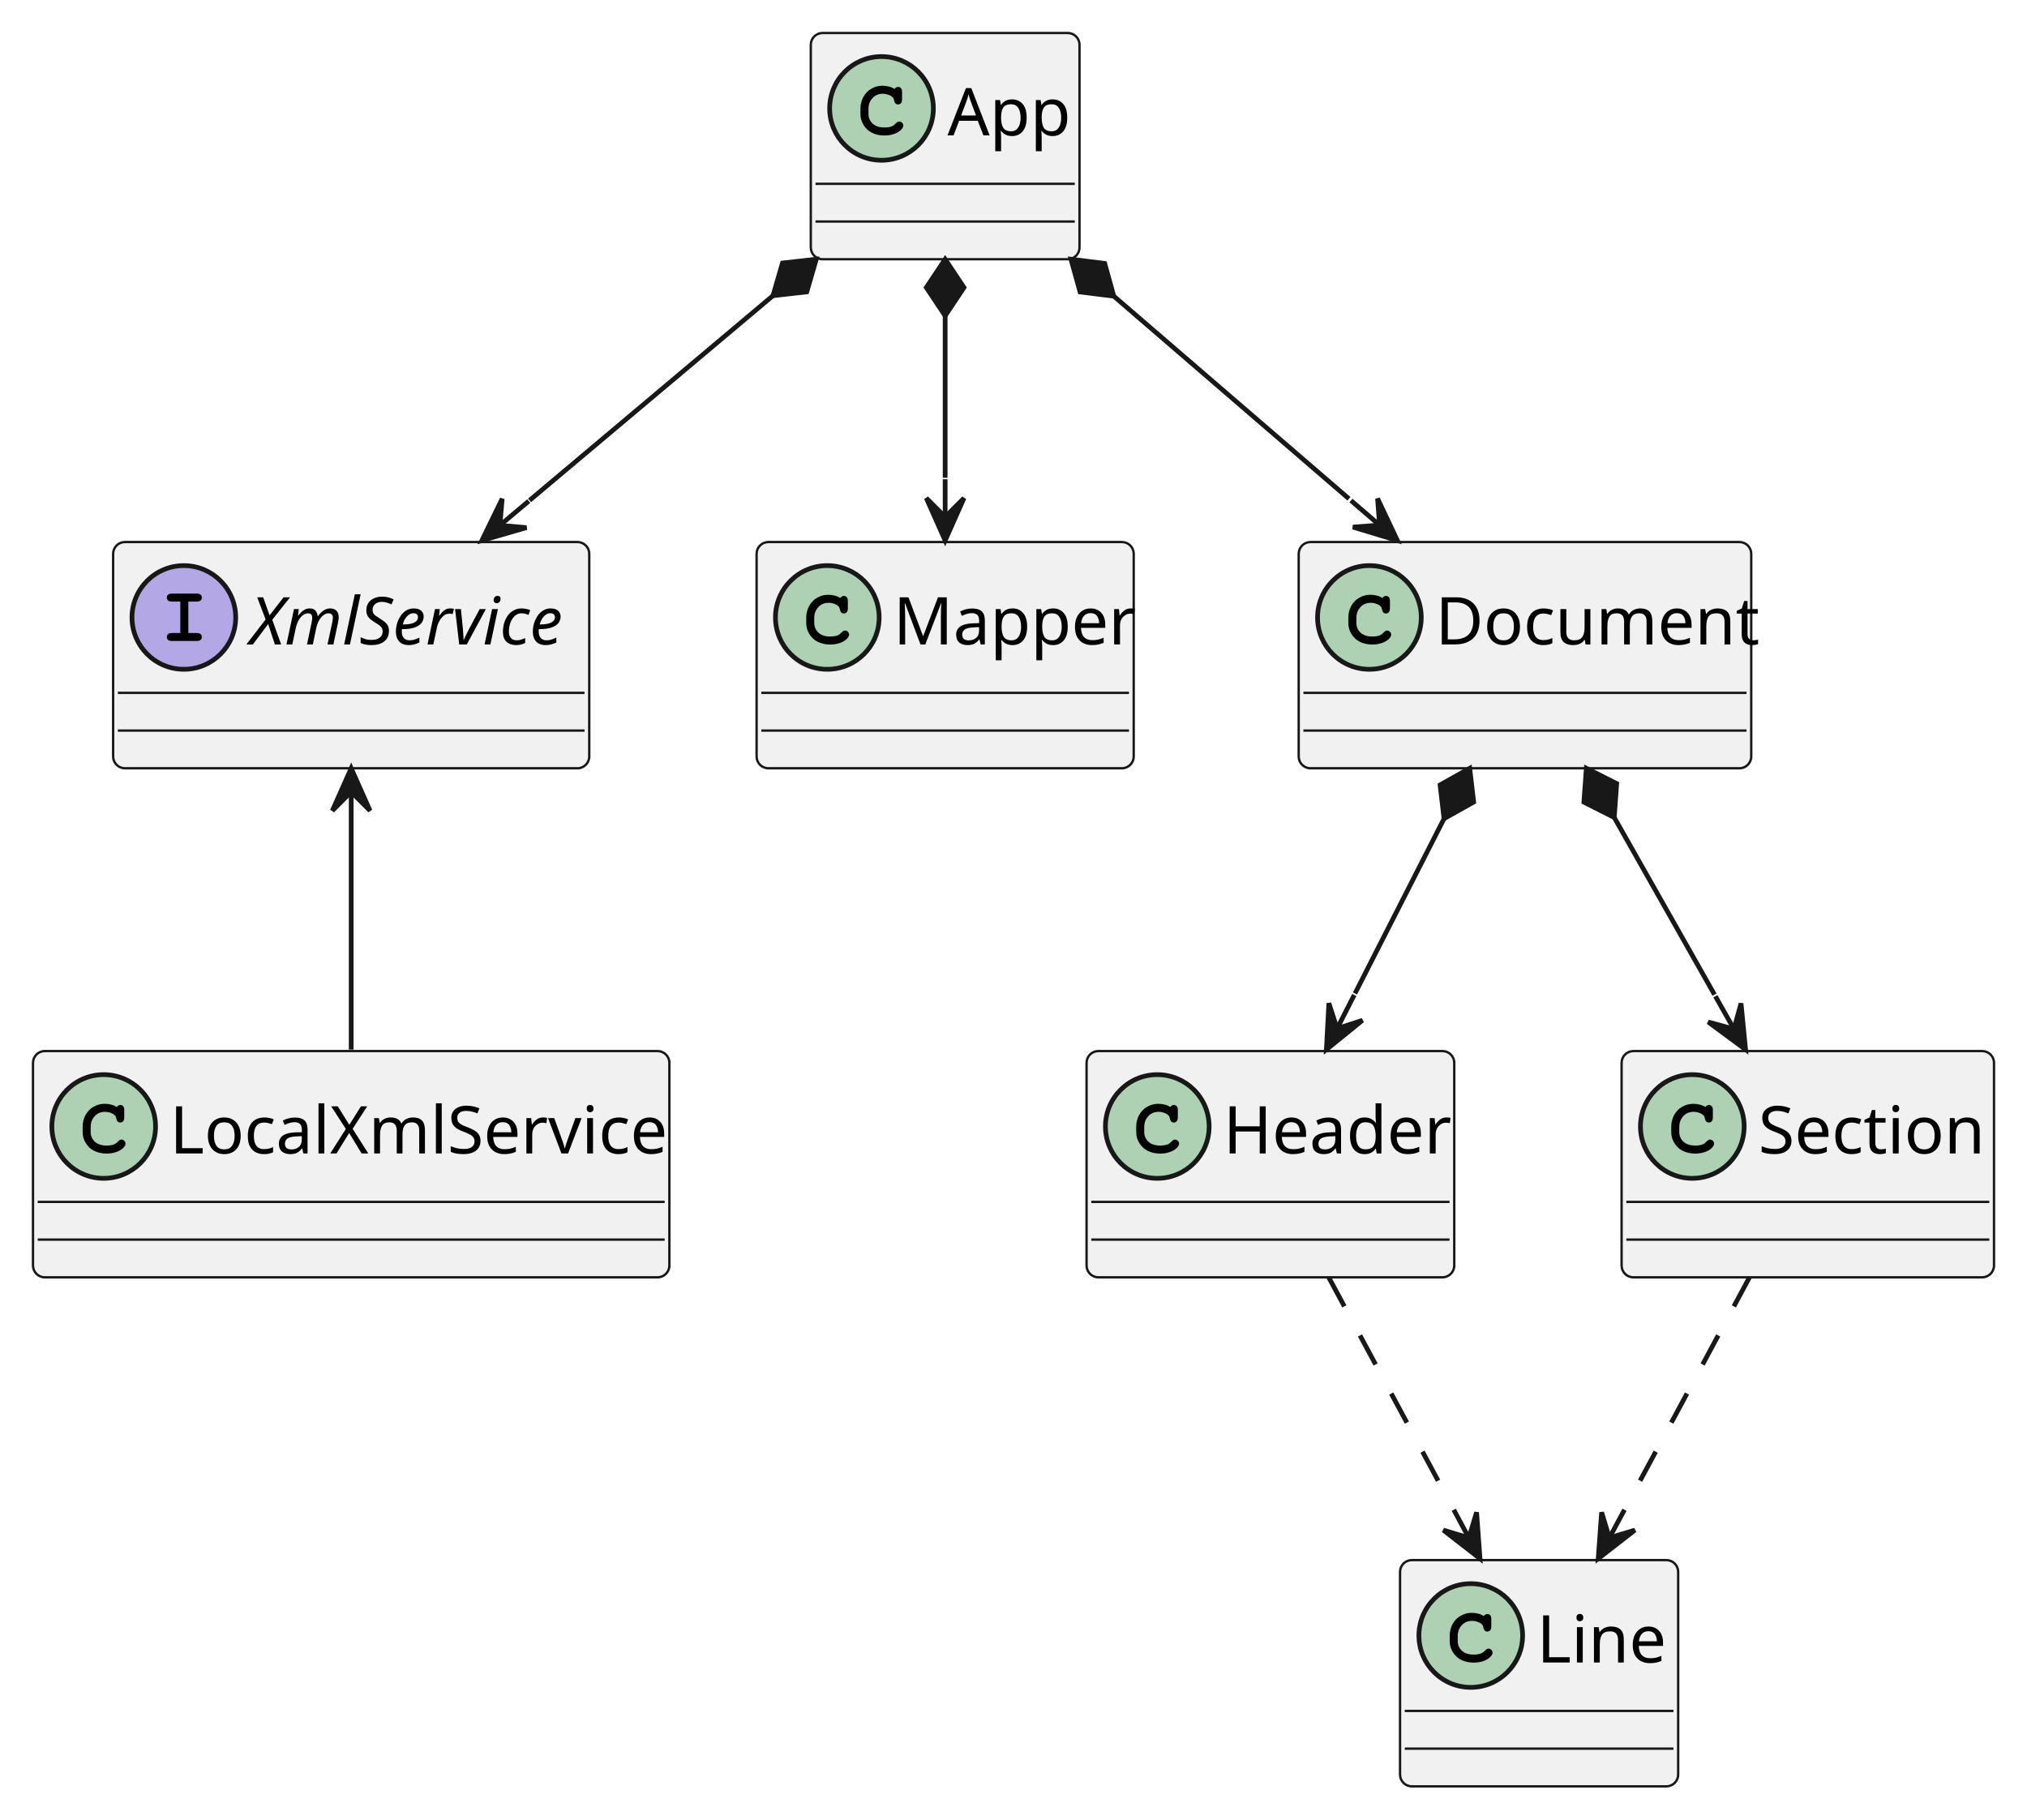
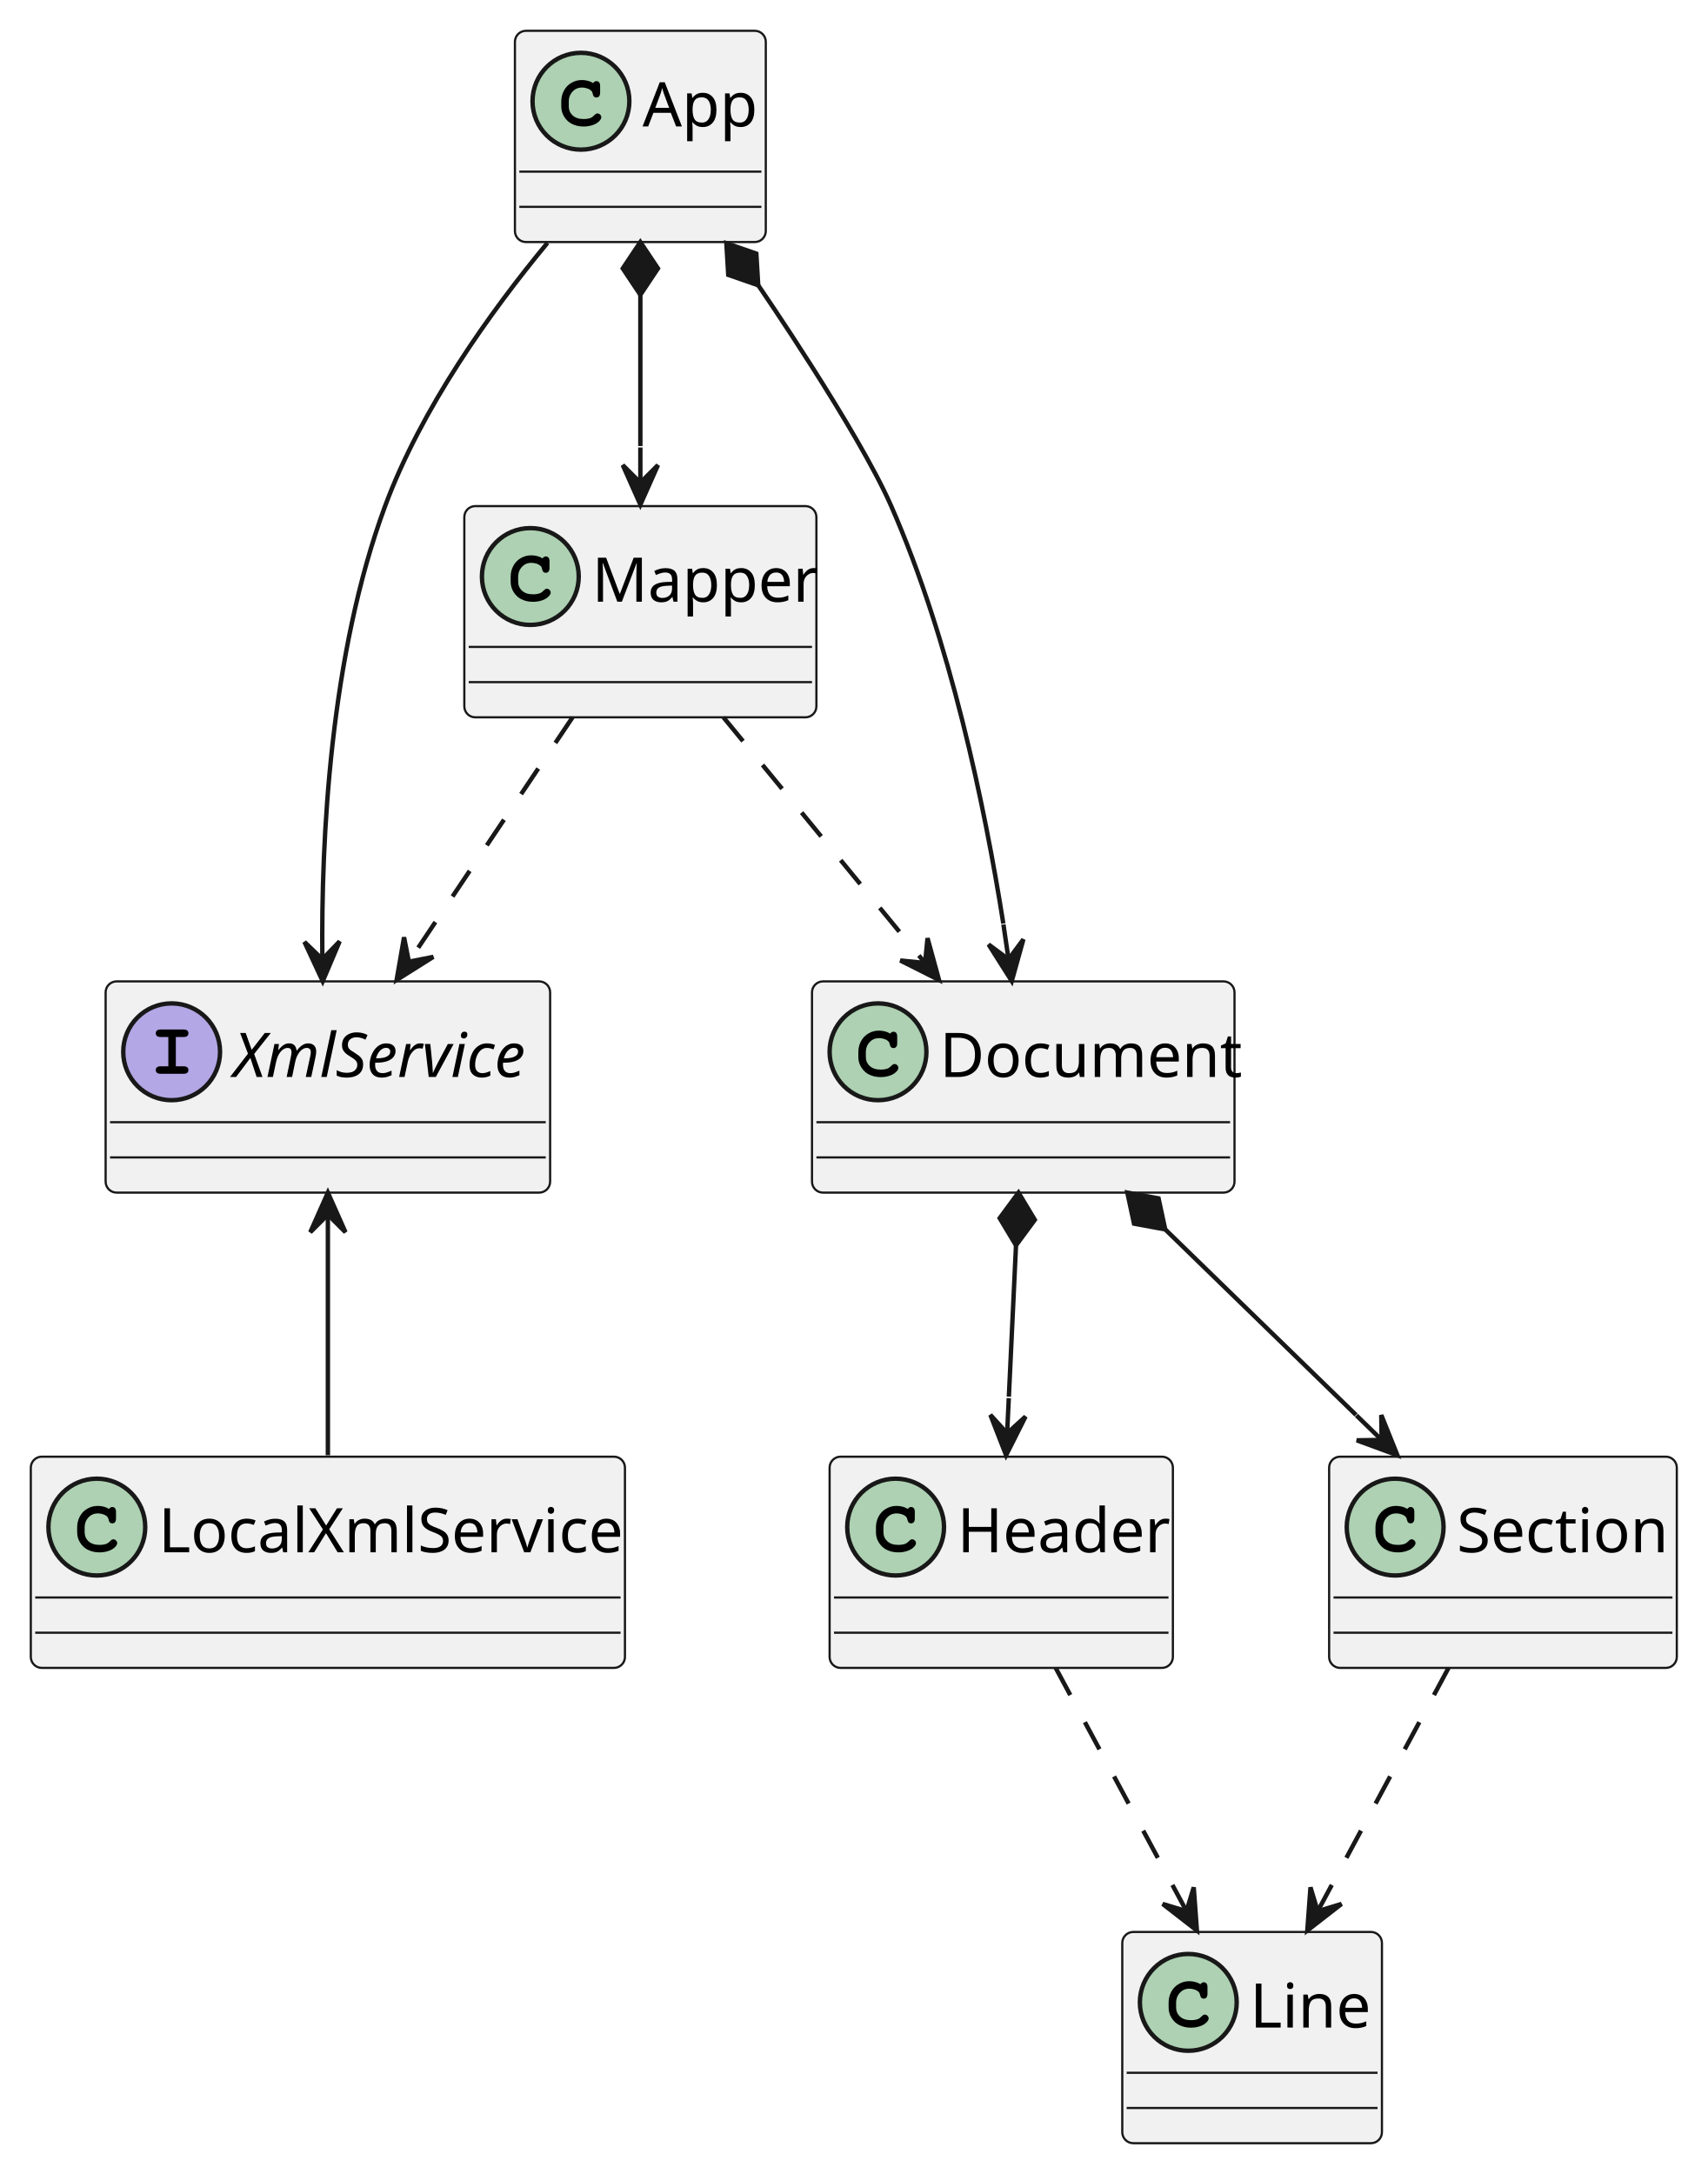
- <svg xmlns="http://www.w3.org/2000/svg" contentStyleType="text/css" height="386px" preserveAspectRatio="none" style="width:430px;height:386px;background:#FFFFFF;" version="1.1" viewBox="0 0 430 386" width="430px" zoomAndPan="magnify">
+ <svg xmlns="http://www.w3.org/2000/svg" contentStyleType="text/css" height="494px" preserveAspectRatio="none" style="width:388px;height:494px;background:#FFFFFF;" version="1.1" viewBox="0 0 388 494" width="388px" zoomAndPan="magnify">
  <defs />
  <g>
    <g id="elem_App">
-       <rect codeLine="1" fill="#F1F1F1" height="48" id="App" rx="2.5" ry="2.5" style="stroke:#181818;stroke-width:0.5;" width="57" x="172" y="7" />
-       <ellipse cx="187" cy="23" fill="#ADD1B2" rx="11" ry="11" style="stroke:#181818;stroke-width:1.0;" />
-       <path d="M189.766,18.875 Q189.922,18.656 190.109,18.547 Q190.297,18.438 190.516,18.438 Q190.891,18.438 191.125,18.703 Q191.359,18.953 191.359,19.562 L191.359,21.016 Q191.359,21.625 191.125,21.891 Q190.891,22.156 190.516,22.156 Q190.172,22.156 189.969,21.953 Q189.766,21.766 189.656,21.25 Q189.609,20.891 189.422,20.703 Q189.094,20.328 188.484,20.109 Q187.875,19.891 187.25,19.891 Q186.484,19.891 185.844,20.219 Q185.219,20.547 184.719,21.297 Q184.234,22.047 184.234,23.078 L184.234,24.172 Q184.234,25.406 185.125,26.234 Q186.016,27.047 187.609,27.047 Q188.547,27.047 189.203,26.797 Q189.594,26.641 190.016,26.203 Q190.281,25.938 190.422,25.859 Q190.578,25.781 190.781,25.781 Q191.109,25.781 191.359,26.047 Q191.625,26.297 191.625,26.641 Q191.625,26.984 191.281,27.391 Q190.781,27.969 189.984,28.297 Q188.906,28.75 187.609,28.75 Q186.094,28.75 184.891,28.125 Q183.906,27.625 183.219,26.562 Q182.531,25.484 182.531,24.203 L182.531,23.047 Q182.531,21.719 183.141,20.578 Q183.766,19.422 184.859,18.812 Q185.953,18.188 187.188,18.188 Q187.922,18.188 188.562,18.359 Q189.219,18.516 189.766,18.875 Z " fill="#000000" />
-       <text fill="#000000" font-family="sans-serif" font-size="14" lengthAdjust="spacing" textLength="25" x="201" y="28.729">App</text>
-       <line style="stroke:#181818;stroke-width:0.5;" x1="173" x2="228" y1="39" y2="39" />
-       <line style="stroke:#181818;stroke-width:0.5;" x1="173" x2="228" y1="47" y2="47" />
+       <rect codeLine="1" fill="#F1F1F1" height="48" id="App" rx="2.5" ry="2.5" style="stroke:#181818;stroke-width:0.5;" width="57" x="117" y="7" />
+       <ellipse cx="132" cy="23" fill="#ADD1B2" rx="11" ry="11" style="stroke:#181818;stroke-width:1.0;" />
+       <path d="M134.766,18.875 Q134.922,18.656 135.109,18.547 Q135.297,18.438 135.516,18.438 Q135.891,18.438 136.125,18.703 Q136.359,18.953 136.359,19.562 L136.359,21.016 Q136.359,21.625 136.125,21.891 Q135.891,22.156 135.516,22.156 Q135.172,22.156 134.969,21.953 Q134.766,21.766 134.656,21.25 Q134.609,20.891 134.422,20.703 Q134.094,20.328 133.484,20.109 Q132.875,19.891 132.25,19.891 Q131.484,19.891 130.844,20.219 Q130.219,20.547 129.719,21.297 Q129.234,22.047 129.234,23.078 L129.234,24.172 Q129.234,25.406 130.125,26.234 Q131.016,27.047 132.609,27.047 Q133.547,27.047 134.203,26.797 Q134.594,26.641 135.016,26.203 Q135.281,25.938 135.422,25.859 Q135.578,25.781 135.781,25.781 Q136.109,25.781 136.359,26.047 Q136.625,26.297 136.625,26.641 Q136.625,26.984 136.281,27.391 Q135.781,27.969 134.984,28.297 Q133.906,28.75 132.609,28.75 Q131.094,28.75 129.891,28.125 Q128.906,27.625 128.219,26.562 Q127.531,25.484 127.531,24.203 L127.531,23.047 Q127.531,21.719 128.141,20.578 Q128.766,19.422 129.859,18.812 Q130.953,18.188 132.188,18.188 Q132.922,18.188 133.562,18.359 Q134.219,18.516 134.766,18.875 Z " fill="#000000" />
+       <text fill="#000000" font-family="sans-serif" font-size="14" lengthAdjust="spacing" textLength="25" x="146" y="28.729">App</text>
+       <line style="stroke:#181818;stroke-width:0.5;" x1="118" x2="173" y1="39" y2="39" />
+       <line style="stroke:#181818;stroke-width:0.5;" x1="118" x2="173" y1="47" y2="47" />
    </g>
    <g id="elem_XmlService">
-       <rect codeLine="2" fill="#F1F1F1" height="48" id="XmlService" rx="2.5" ry="2.5" style="stroke:#181818;stroke-width:0.5;" width="101" x="24" y="115" />
-       <ellipse cx="39" cy="131" fill="#B4A7E5" rx="11" ry="11" style="stroke:#181818;stroke-width:1.0;" />
-       <path d="M39.953,127.641 L39.953,134.297 L41.672,134.297 Q42.281,134.297 42.547,134.531 Q42.812,134.766 42.812,135.156 Q42.812,135.531 42.547,135.766 Q42.281,136 41.672,136 L36.531,136 Q35.922,136 35.656,135.766 Q35.391,135.531 35.391,135.141 Q35.391,134.766 35.656,134.531 Q35.922,134.297 36.531,134.297 L38.25,134.297 L38.25,127.641 L36.531,127.641 Q35.922,127.641 35.656,127.406 Q35.391,127.172 35.391,126.781 Q35.391,126.406 35.656,126.172 Q35.922,125.938 36.531,125.938 L41.672,125.938 Q42.281,125.938 42.547,126.172 Q42.812,126.406 42.812,126.781 Q42.812,127.172 42.547,127.406 Q42.281,127.641 41.672,127.641 L39.953,127.641 Z " fill="#000000" />
-       <text fill="#000000" font-family="sans-serif" font-size="14" font-style="italic" lengthAdjust="spacing" textLength="69" x="53" y="136.728">XmlService</text>
-       <line style="stroke:#181818;stroke-width:0.5;" x1="25" x2="124" y1="147" y2="147" />
-       <line style="stroke:#181818;stroke-width:0.5;" x1="25" x2="124" y1="155" y2="155" />
+       <rect codeLine="2" fill="#F1F1F1" height="48" id="XmlService" rx="2.5" ry="2.5" style="stroke:#181818;stroke-width:0.5;" width="101" x="24" y="223" />
+       <ellipse cx="39" cy="239" fill="#B4A7E5" rx="11" ry="11" style="stroke:#181818;stroke-width:1.0;" />
+       <path d="M39.953,235.641 L39.953,242.297 L41.672,242.297 Q42.281,242.297 42.547,242.531 Q42.812,242.766 42.812,243.156 Q42.812,243.531 42.547,243.766 Q42.281,244 41.672,244 L36.531,244 Q35.922,244 35.656,243.766 Q35.391,243.531 35.391,243.141 Q35.391,242.766 35.656,242.531 Q35.922,242.297 36.531,242.297 L38.25,242.297 L38.25,235.641 L36.531,235.641 Q35.922,235.641 35.656,235.406 Q35.391,235.172 35.391,234.781 Q35.391,234.406 35.656,234.172 Q35.922,233.938 36.531,233.938 L41.672,233.938 Q42.281,233.938 42.547,234.172 Q42.812,234.406 42.812,234.781 Q42.812,235.172 42.547,235.406 Q42.281,235.641 41.672,235.641 L39.953,235.641 Z " fill="#000000" />
+       <text fill="#000000" font-family="sans-serif" font-size="14" font-style="italic" lengthAdjust="spacing" textLength="69" x="53" y="244.728">XmlService</text>
+       <line style="stroke:#181818;stroke-width:0.5;" x1="25" x2="124" y1="255" y2="255" />
+       <line style="stroke:#181818;stroke-width:0.5;" x1="25" x2="124" y1="263" y2="263" />
    </g>
    <g id="elem_LocalXmlService">
-       <rect codeLine="3" fill="#F1F1F1" height="48" id="LocalXmlService" rx="2.5" ry="2.5" style="stroke:#181818;stroke-width:0.5;" width="135" x="7" y="223" />
-       <ellipse cx="22" cy="239" fill="#ADD1B2" rx="11" ry="11" style="stroke:#181818;stroke-width:1.0;" />
-       <path d="M24.766,234.875 Q24.922,234.656 25.109,234.547 Q25.297,234.438 25.516,234.438 Q25.891,234.438 26.125,234.703 Q26.359,234.953 26.359,235.562 L26.359,237.016 Q26.359,237.625 26.125,237.891 Q25.891,238.156 25.516,238.156 Q25.172,238.156 24.969,237.953 Q24.766,237.766 24.656,237.25 Q24.609,236.891 24.422,236.703 Q24.094,236.328 23.484,236.109 Q22.875,235.891 22.25,235.891 Q21.484,235.891 20.844,236.219 Q20.219,236.547 19.719,237.297 Q19.234,238.047 19.234,239.078 L19.234,240.172 Q19.234,241.406 20.125,242.234 Q21.016,243.047 22.609,243.047 Q23.547,243.047 24.203,242.797 Q24.594,242.641 25.016,242.203 Q25.281,241.938 25.422,241.859 Q25.578,241.781 25.781,241.781 Q26.109,241.781 26.359,242.047 Q26.625,242.297 26.625,242.641 Q26.625,242.984 26.281,243.391 Q25.781,243.969 24.984,244.297 Q23.906,244.75 22.609,244.75 Q21.094,244.75 19.891,244.125 Q18.906,243.625 18.219,242.562 Q17.531,241.484 17.531,240.203 L17.531,239.047 Q17.531,237.719 18.141,236.578 Q18.766,235.422 19.859,234.812 Q20.953,234.188 22.188,234.188 Q22.922,234.188 23.562,234.359 Q24.219,234.516 24.766,234.875 Z " fill="#000000" />
-       <text fill="#000000" font-family="sans-serif" font-size="14" lengthAdjust="spacing" textLength="103" x="36" y="244.728">LocalXmlService</text>
-       <line style="stroke:#181818;stroke-width:0.5;" x1="8" x2="141" y1="255" y2="255" />
-       <line style="stroke:#181818;stroke-width:0.5;" x1="8" x2="141" y1="263" y2="263" />
+       <rect codeLine="3" fill="#F1F1F1" height="48" id="LocalXmlService" rx="2.5" ry="2.5" style="stroke:#181818;stroke-width:0.5;" width="135" x="7" y="331" />
+       <ellipse cx="22" cy="347" fill="#ADD1B2" rx="11" ry="11" style="stroke:#181818;stroke-width:1.0;" />
+       <path d="M24.766,342.875 Q24.922,342.656 25.109,342.547 Q25.297,342.438 25.516,342.438 Q25.891,342.438 26.125,342.703 Q26.359,342.953 26.359,343.562 L26.359,345.016 Q26.359,345.625 26.125,345.891 Q25.891,346.156 25.516,346.156 Q25.172,346.156 24.969,345.953 Q24.766,345.766 24.656,345.25 Q24.609,344.891 24.422,344.703 Q24.094,344.328 23.484,344.109 Q22.875,343.891 22.25,343.891 Q21.484,343.891 20.844,344.219 Q20.219,344.547 19.719,345.297 Q19.234,346.047 19.234,347.078 L19.234,348.172 Q19.234,349.406 20.125,350.234 Q21.016,351.047 22.609,351.047 Q23.547,351.047 24.203,350.797 Q24.594,350.641 25.016,350.203 Q25.281,349.938 25.422,349.859 Q25.578,349.781 25.781,349.781 Q26.109,349.781 26.359,350.047 Q26.625,350.297 26.625,350.641 Q26.625,350.984 26.281,351.391 Q25.781,351.969 24.984,352.297 Q23.906,352.75 22.609,352.75 Q21.094,352.75 19.891,352.125 Q18.906,351.625 18.219,350.562 Q17.531,349.484 17.531,348.203 L17.531,347.047 Q17.531,345.719 18.141,344.578 Q18.766,343.422 19.859,342.812 Q20.953,342.188 22.188,342.188 Q22.922,342.188 23.562,342.359 Q24.219,342.516 24.766,342.875 Z " fill="#000000" />
+       <text fill="#000000" font-family="sans-serif" font-size="14" lengthAdjust="spacing" textLength="103" x="36" y="352.728">LocalXmlService</text>
+       <line style="stroke:#181818;stroke-width:0.5;" x1="8" x2="141" y1="363" y2="363" />
+       <line style="stroke:#181818;stroke-width:0.5;" x1="8" x2="141" y1="371" y2="371" />
    </g>
    <g id="elem_Mapper">
-       <rect codeLine="4" fill="#F1F1F1" height="48" id="Mapper" rx="2.5" ry="2.5" style="stroke:#181818;stroke-width:0.5;" width="80" x="160.5" y="115" />
-       <ellipse cx="175.5" cy="131" fill="#ADD1B2" rx="11" ry="11" style="stroke:#181818;stroke-width:1.0;" />
-       <path d="M178.266,126.875 Q178.422,126.656 178.609,126.547 Q178.797,126.438 179.016,126.438 Q179.391,126.438 179.625,126.703 Q179.859,126.953 179.859,127.562 L179.859,129.016 Q179.859,129.625 179.625,129.891 Q179.391,130.156 179.016,130.156 Q178.672,130.156 178.469,129.953 Q178.266,129.766 178.156,129.25 Q178.109,128.891 177.922,128.703 Q177.594,128.328 176.984,128.109 Q176.375,127.891 175.75,127.891 Q174.984,127.891 174.344,128.219 Q173.719,128.547 173.219,129.297 Q172.734,130.047 172.734,131.078 L172.734,132.172 Q172.734,133.406 173.625,134.234 Q174.516,135.047 176.109,135.047 Q177.047,135.047 177.703,134.797 Q178.094,134.641 178.516,134.203 Q178.781,133.938 178.922,133.859 Q179.078,133.781 179.281,133.781 Q179.609,133.781 179.859,134.047 Q180.125,134.297 180.125,134.641 Q180.125,134.984 179.781,135.391 Q179.281,135.969 178.484,136.297 Q177.406,136.75 176.109,136.75 Q174.594,136.75 173.391,136.125 Q172.406,135.625 171.719,134.562 Q171.031,133.484 171.031,132.203 L171.031,131.047 Q171.031,129.719 171.641,128.578 Q172.266,127.422 173.359,126.812 Q174.453,126.188 175.688,126.188 Q176.422,126.188 177.062,126.359 Q177.719,126.516 178.266,126.875 Z " fill="#000000" />
-       <text fill="#000000" font-family="sans-serif" font-size="14" lengthAdjust="spacing" textLength="48" x="189.5" y="136.728">Mapper</text>
-       <line style="stroke:#181818;stroke-width:0.5;" x1="161.5" x2="239.5" y1="147" y2="147" />
-       <line style="stroke:#181818;stroke-width:0.5;" x1="161.5" x2="239.5" y1="155" y2="155" />
+       <rect codeLine="4" fill="#F1F1F1" height="48" id="Mapper" rx="2.5" ry="2.5" style="stroke:#181818;stroke-width:0.5;" width="80" x="105.5" y="115" />
+       <ellipse cx="120.5" cy="131" fill="#ADD1B2" rx="11" ry="11" style="stroke:#181818;stroke-width:1.0;" />
+       <path d="M123.266,126.875 Q123.422,126.656 123.609,126.547 Q123.797,126.438 124.016,126.438 Q124.391,126.438 124.625,126.703 Q124.859,126.953 124.859,127.562 L124.859,129.016 Q124.859,129.625 124.625,129.891 Q124.391,130.156 124.016,130.156 Q123.672,130.156 123.469,129.953 Q123.266,129.766 123.156,129.25 Q123.109,128.891 122.922,128.703 Q122.594,128.328 121.984,128.109 Q121.375,127.891 120.75,127.891 Q119.984,127.891 119.344,128.219 Q118.719,128.547 118.219,129.297 Q117.734,130.047 117.734,131.078 L117.734,132.172 Q117.734,133.406 118.625,134.234 Q119.516,135.047 121.109,135.047 Q122.047,135.047 122.703,134.797 Q123.094,134.641 123.516,134.203 Q123.781,133.938 123.922,133.859 Q124.078,133.781 124.281,133.781 Q124.609,133.781 124.859,134.047 Q125.125,134.297 125.125,134.641 Q125.125,134.984 124.781,135.391 Q124.281,135.969 123.484,136.297 Q122.406,136.75 121.109,136.75 Q119.594,136.75 118.391,136.125 Q117.406,135.625 116.719,134.562 Q116.031,133.484 116.031,132.203 L116.031,131.047 Q116.031,129.719 116.641,128.578 Q117.266,127.422 118.359,126.812 Q119.453,126.188 120.688,126.188 Q121.422,126.188 122.062,126.359 Q122.719,126.516 123.266,126.875 Z " fill="#000000" />
+       <text fill="#000000" font-family="sans-serif" font-size="14" lengthAdjust="spacing" textLength="48" x="134.5" y="136.728">Mapper</text>
+       <line style="stroke:#181818;stroke-width:0.5;" x1="106.5" x2="184.5" y1="147" y2="147" />
+       <line style="stroke:#181818;stroke-width:0.5;" x1="106.5" x2="184.5" y1="155" y2="155" />
    </g>
    <g id="elem_Document">
-       <rect codeLine="5" fill="#F1F1F1" height="48" id="Document" rx="2.5" ry="2.5" style="stroke:#181818;stroke-width:0.5;" width="96" x="275.5" y="115" />
-       <ellipse cx="290.5" cy="131" fill="#ADD1B2" rx="11" ry="11" style="stroke:#181818;stroke-width:1.0;" />
-       <path d="M293.266,126.875 Q293.422,126.656 293.609,126.547 Q293.797,126.438 294.016,126.438 Q294.391,126.438 294.625,126.703 Q294.859,126.953 294.859,127.562 L294.859,129.016 Q294.859,129.625 294.625,129.891 Q294.391,130.156 294.016,130.156 Q293.672,130.156 293.469,129.953 Q293.266,129.766 293.156,129.25 Q293.109,128.891 292.922,128.703 Q292.594,128.328 291.984,128.109 Q291.375,127.891 290.75,127.891 Q289.984,127.891 289.344,128.219 Q288.719,128.547 288.219,129.297 Q287.734,130.047 287.734,131.078 L287.734,132.172 Q287.734,133.406 288.625,134.234 Q289.516,135.047 291.109,135.047 Q292.047,135.047 292.703,134.797 Q293.094,134.641 293.516,134.203 Q293.781,133.938 293.922,133.859 Q294.078,133.781 294.281,133.781 Q294.609,133.781 294.859,134.047 Q295.125,134.297 295.125,134.641 Q295.125,134.984 294.781,135.391 Q294.281,135.969 293.484,136.297 Q292.406,136.75 291.109,136.75 Q289.594,136.75 288.391,136.125 Q287.406,135.625 286.719,134.562 Q286.031,133.484 286.031,132.203 L286.031,131.047 Q286.031,129.719 286.641,128.578 Q287.266,127.422 288.359,126.812 Q289.453,126.188 290.688,126.188 Q291.422,126.188 292.062,126.359 Q292.719,126.516 293.266,126.875 Z " fill="#000000" />
-       <text fill="#000000" font-family="sans-serif" font-size="14" lengthAdjust="spacing" textLength="64" x="304.5" y="136.728">Document</text>
-       <line style="stroke:#181818;stroke-width:0.5;" x1="276.5" x2="370.5" y1="147" y2="147" />
-       <line style="stroke:#181818;stroke-width:0.5;" x1="276.5" x2="370.5" y1="155" y2="155" />
+       <rect codeLine="5" fill="#F1F1F1" height="48" id="Document" rx="2.5" ry="2.5" style="stroke:#181818;stroke-width:0.5;" width="96" x="184.5" y="223" />
+       <ellipse cx="199.5" cy="239" fill="#ADD1B2" rx="11" ry="11" style="stroke:#181818;stroke-width:1.0;" />
+       <path d="M202.266,234.875 Q202.422,234.656 202.609,234.547 Q202.797,234.438 203.016,234.438 Q203.391,234.438 203.625,234.703 Q203.859,234.953 203.859,235.562 L203.859,237.016 Q203.859,237.625 203.625,237.891 Q203.391,238.156 203.016,238.156 Q202.672,238.156 202.469,237.953 Q202.266,237.766 202.156,237.25 Q202.109,236.891 201.922,236.703 Q201.594,236.328 200.984,236.109 Q200.375,235.891 199.75,235.891 Q198.984,235.891 198.344,236.219 Q197.719,236.547 197.219,237.297 Q196.734,238.047 196.734,239.078 L196.734,240.172 Q196.734,241.406 197.625,242.234 Q198.516,243.047 200.109,243.047 Q201.047,243.047 201.703,242.797 Q202.094,242.641 202.516,242.203 Q202.781,241.938 202.922,241.859 Q203.078,241.781 203.281,241.781 Q203.609,241.781 203.859,242.047 Q204.125,242.297 204.125,242.641 Q204.125,242.984 203.781,243.391 Q203.281,243.969 202.484,244.297 Q201.406,244.75 200.109,244.75 Q198.594,244.75 197.391,244.125 Q196.406,243.625 195.719,242.562 Q195.031,241.484 195.031,240.203 L195.031,239.047 Q195.031,237.719 195.641,236.578 Q196.266,235.422 197.359,234.812 Q198.453,234.188 199.688,234.188 Q200.422,234.188 201.062,234.359 Q201.719,234.516 202.266,234.875 Z " fill="#000000" />
+       <text fill="#000000" font-family="sans-serif" font-size="14" lengthAdjust="spacing" textLength="64" x="213.5" y="244.728">Document</text>
+       <line style="stroke:#181818;stroke-width:0.5;" x1="185.5" x2="279.5" y1="255" y2="255" />
+       <line style="stroke:#181818;stroke-width:0.5;" x1="185.5" x2="279.5" y1="263" y2="263" />
    </g>
    <g id="elem_Header">
-       <rect codeLine="6" fill="#F1F1F1" height="48" id="Header" rx="2.5" ry="2.5" style="stroke:#181818;stroke-width:0.5;" width="78" x="230.5" y="223" />
-       <ellipse cx="245.5" cy="239" fill="#ADD1B2" rx="11" ry="11" style="stroke:#181818;stroke-width:1.0;" />
-       <path d="M248.266,234.875 Q248.422,234.656 248.609,234.547 Q248.797,234.438 249.016,234.438 Q249.391,234.438 249.625,234.703 Q249.859,234.953 249.859,235.562 L249.859,237.016 Q249.859,237.625 249.625,237.891 Q249.391,238.156 249.016,238.156 Q248.672,238.156 248.469,237.953 Q248.266,237.766 248.156,237.25 Q248.109,236.891 247.922,236.703 Q247.594,236.328 246.984,236.109 Q246.375,235.891 245.75,235.891 Q244.984,235.891 244.344,236.219 Q243.719,236.547 243.219,237.297 Q242.734,238.047 242.734,239.078 L242.734,240.172 Q242.734,241.406 243.625,242.234 Q244.516,243.047 246.109,243.047 Q247.047,243.047 247.703,242.797 Q248.094,242.641 248.516,242.203 Q248.781,241.938 248.922,241.859 Q249.078,241.781 249.281,241.781 Q249.609,241.781 249.859,242.047 Q250.125,242.297 250.125,242.641 Q250.125,242.984 249.781,243.391 Q249.281,243.969 248.484,244.297 Q247.406,244.75 246.109,244.75 Q244.594,244.75 243.391,244.125 Q242.406,243.625 241.719,242.562 Q241.031,241.484 241.031,240.203 L241.031,239.047 Q241.031,237.719 241.641,236.578 Q242.266,235.422 243.359,234.812 Q244.453,234.188 245.688,234.188 Q246.422,234.188 247.062,234.359 Q247.719,234.516 248.266,234.875 Z " fill="#000000" />
-       <text fill="#000000" font-family="sans-serif" font-size="14" lengthAdjust="spacing" textLength="46" x="259.5" y="244.728">Header</text>
-       <line style="stroke:#181818;stroke-width:0.5;" x1="231.5" x2="307.5" y1="255" y2="255" />
-       <line style="stroke:#181818;stroke-width:0.5;" x1="231.5" x2="307.5" y1="263" y2="263" />
+       <rect codeLine="6" fill="#F1F1F1" height="48" id="Header" rx="2.5" ry="2.5" style="stroke:#181818;stroke-width:0.5;" width="78" x="188.5" y="331" />
+       <ellipse cx="203.5" cy="347" fill="#ADD1B2" rx="11" ry="11" style="stroke:#181818;stroke-width:1.0;" />
+       <path d="M206.266,342.875 Q206.422,342.656 206.609,342.547 Q206.797,342.438 207.016,342.438 Q207.391,342.438 207.625,342.703 Q207.859,342.953 207.859,343.562 L207.859,345.016 Q207.859,345.625 207.625,345.891 Q207.391,346.156 207.016,346.156 Q206.672,346.156 206.469,345.953 Q206.266,345.766 206.156,345.25 Q206.109,344.891 205.922,344.703 Q205.594,344.328 204.984,344.109 Q204.375,343.891 203.75,343.891 Q202.984,343.891 202.344,344.219 Q201.719,344.547 201.219,345.297 Q200.734,346.047 200.734,347.078 L200.734,348.172 Q200.734,349.406 201.625,350.234 Q202.516,351.047 204.109,351.047 Q205.047,351.047 205.703,350.797 Q206.094,350.641 206.516,350.203 Q206.781,349.938 206.922,349.859 Q207.078,349.781 207.281,349.781 Q207.609,349.781 207.859,350.047 Q208.125,350.297 208.125,350.641 Q208.125,350.984 207.781,351.391 Q207.281,351.969 206.484,352.297 Q205.406,352.75 204.109,352.75 Q202.594,352.75 201.391,352.125 Q200.406,351.625 199.719,350.562 Q199.031,349.484 199.031,348.203 L199.031,347.047 Q199.031,345.719 199.641,344.578 Q200.266,343.422 201.359,342.812 Q202.453,342.188 203.688,342.188 Q204.422,342.188 205.062,342.359 Q205.719,342.516 206.266,342.875 Z " fill="#000000" />
+       <text fill="#000000" font-family="sans-serif" font-size="14" lengthAdjust="spacing" textLength="46" x="217.5" y="352.728">Header</text>
+       <line style="stroke:#181818;stroke-width:0.5;" x1="189.5" x2="265.5" y1="363" y2="363" />
+       <line style="stroke:#181818;stroke-width:0.5;" x1="189.5" x2="265.5" y1="371" y2="371" />
    </g>
    <g id="elem_Section">
-       <rect codeLine="7" fill="#F1F1F1" height="48" id="Section" rx="2.5" ry="2.5" style="stroke:#181818;stroke-width:0.5;" width="79" x="344" y="223" />
-       <ellipse cx="359" cy="239" fill="#ADD1B2" rx="11" ry="11" style="stroke:#181818;stroke-width:1.0;" />
-       <path d="M361.766,234.875 Q361.922,234.656 362.109,234.547 Q362.297,234.438 362.516,234.438 Q362.891,234.438 363.125,234.703 Q363.359,234.953 363.359,235.562 L363.359,237.016 Q363.359,237.625 363.125,237.891 Q362.891,238.156 362.516,238.156 Q362.172,238.156 361.969,237.953 Q361.766,237.766 361.656,237.25 Q361.609,236.891 361.422,236.703 Q361.094,236.328 360.484,236.109 Q359.875,235.891 359.25,235.891 Q358.484,235.891 357.844,236.219 Q357.219,236.547 356.719,237.297 Q356.234,238.047 356.234,239.078 L356.234,240.172 Q356.234,241.406 357.125,242.234 Q358.016,243.047 359.609,243.047 Q360.547,243.047 361.203,242.797 Q361.594,242.641 362.016,242.203 Q362.281,241.938 362.422,241.859 Q362.578,241.781 362.781,241.781 Q363.109,241.781 363.359,242.047 Q363.625,242.297 363.625,242.641 Q363.625,242.984 363.281,243.391 Q362.781,243.969 361.984,244.297 Q360.906,244.75 359.609,244.75 Q358.094,244.75 356.891,244.125 Q355.906,243.625 355.219,242.562 Q354.531,241.484 354.531,240.203 L354.531,239.047 Q354.531,237.719 355.141,236.578 Q355.766,235.422 356.859,234.812 Q357.953,234.188 359.188,234.188 Q359.922,234.188 360.562,234.359 Q361.219,234.516 361.766,234.875 Z " fill="#000000" />
-       <text fill="#000000" font-family="sans-serif" font-size="14" lengthAdjust="spacing" textLength="47" x="373" y="244.728">Section</text>
-       <line style="stroke:#181818;stroke-width:0.5;" x1="345" x2="422" y1="255" y2="255" />
-       <line style="stroke:#181818;stroke-width:0.5;" x1="345" x2="422" y1="263" y2="263" />
+       <rect codeLine="7" fill="#F1F1F1" height="48" id="Section" rx="2.5" ry="2.5" style="stroke:#181818;stroke-width:0.5;" width="79" x="302" y="331" />
+       <ellipse cx="317" cy="347" fill="#ADD1B2" rx="11" ry="11" style="stroke:#181818;stroke-width:1.0;" />
+       <path d="M319.766,342.875 Q319.922,342.656 320.109,342.547 Q320.297,342.438 320.516,342.438 Q320.891,342.438 321.125,342.703 Q321.359,342.953 321.359,343.562 L321.359,345.016 Q321.359,345.625 321.125,345.891 Q320.891,346.156 320.516,346.156 Q320.172,346.156 319.969,345.953 Q319.766,345.766 319.656,345.25 Q319.609,344.891 319.422,344.703 Q319.094,344.328 318.484,344.109 Q317.875,343.891 317.25,343.891 Q316.484,343.891 315.844,344.219 Q315.219,344.547 314.719,345.297 Q314.234,346.047 314.234,347.078 L314.234,348.172 Q314.234,349.406 315.125,350.234 Q316.016,351.047 317.609,351.047 Q318.547,351.047 319.203,350.797 Q319.594,350.641 320.016,350.203 Q320.281,349.938 320.422,349.859 Q320.578,349.781 320.781,349.781 Q321.109,349.781 321.359,350.047 Q321.625,350.297 321.625,350.641 Q321.625,350.984 321.281,351.391 Q320.781,351.969 319.984,352.297 Q318.906,352.75 317.609,352.75 Q316.094,352.75 314.891,352.125 Q313.906,351.625 313.219,350.562 Q312.531,349.484 312.531,348.203 L312.531,347.047 Q312.531,345.719 313.141,344.578 Q313.766,343.422 314.859,342.812 Q315.953,342.188 317.188,342.188 Q317.922,342.188 318.562,342.359 Q319.219,342.516 319.766,342.875 Z " fill="#000000" />
+       <text fill="#000000" font-family="sans-serif" font-size="14" lengthAdjust="spacing" textLength="47" x="331" y="352.728">Section</text>
+       <line style="stroke:#181818;stroke-width:0.5;" x1="303" x2="380" y1="363" y2="363" />
+       <line style="stroke:#181818;stroke-width:0.5;" x1="303" x2="380" y1="371" y2="371" />
    </g>
    <g id="elem_Line">
-       <rect codeLine="8" fill="#F1F1F1" height="48" id="Line" rx="2.5" ry="2.5" style="stroke:#181818;stroke-width:0.5;" width="59" x="297" y="331" />
-       <ellipse cx="312" cy="347" fill="#ADD1B2" rx="11" ry="11" style="stroke:#181818;stroke-width:1.0;" />
-       <path d="M314.766,342.875 Q314.922,342.656 315.109,342.547 Q315.297,342.438 315.516,342.438 Q315.891,342.438 316.125,342.703 Q316.359,342.953 316.359,343.562 L316.359,345.016 Q316.359,345.625 316.125,345.891 Q315.891,346.156 315.516,346.156 Q315.172,346.156 314.969,345.953 Q314.766,345.766 314.656,345.25 Q314.609,344.891 314.422,344.703 Q314.094,344.328 313.484,344.109 Q312.875,343.891 312.25,343.891 Q311.484,343.891 310.844,344.219 Q310.219,344.547 309.719,345.297 Q309.234,346.047 309.234,347.078 L309.234,348.172 Q309.234,349.406 310.125,350.234 Q311.016,351.047 312.609,351.047 Q313.547,351.047 314.203,350.797 Q314.594,350.641 315.016,350.203 Q315.281,349.938 315.422,349.859 Q315.578,349.781 315.781,349.781 Q316.109,349.781 316.359,350.047 Q316.625,350.297 316.625,350.641 Q316.625,350.984 316.281,351.391 Q315.781,351.969 314.984,352.297 Q313.906,352.75 312.609,352.75 Q311.094,352.75 309.891,352.125 Q308.906,351.625 308.219,350.562 Q307.531,349.484 307.531,348.203 L307.531,347.047 Q307.531,345.719 308.141,344.578 Q308.766,343.422 309.859,342.812 Q310.953,342.188 312.188,342.188 Q312.922,342.188 313.562,342.359 Q314.219,342.516 314.766,342.875 Z " fill="#000000" />
-       <text fill="#000000" font-family="sans-serif" font-size="14" lengthAdjust="spacing" textLength="27" x="326" y="352.728">Line</text>
-       <line style="stroke:#181818;stroke-width:0.5;" x1="298" x2="355" y1="363" y2="363" />
-       <line style="stroke:#181818;stroke-width:0.5;" x1="298" x2="355" y1="371" y2="371" />
+       <rect codeLine="8" fill="#F1F1F1" height="48" id="Line" rx="2.5" ry="2.5" style="stroke:#181818;stroke-width:0.5;" width="59" x="255" y="439" />
+       <ellipse cx="270" cy="455" fill="#ADD1B2" rx="11" ry="11" style="stroke:#181818;stroke-width:1.0;" />
+       <path d="M272.766,450.875 Q272.922,450.656 273.109,450.547 Q273.297,450.438 273.516,450.438 Q273.891,450.438 274.125,450.703 Q274.359,450.953 274.359,451.562 L274.359,453.016 Q274.359,453.625 274.125,453.891 Q273.891,454.156 273.516,454.156 Q273.172,454.156 272.969,453.953 Q272.766,453.766 272.656,453.25 Q272.609,452.891 272.422,452.703 Q272.094,452.328 271.484,452.109 Q270.875,451.891 270.25,451.891 Q269.484,451.891 268.844,452.219 Q268.219,452.547 267.719,453.297 Q267.234,454.047 267.234,455.078 L267.234,456.172 Q267.234,457.406 268.125,458.234 Q269.016,459.047 270.609,459.047 Q271.547,459.047 272.203,458.797 Q272.594,458.641 273.016,458.203 Q273.281,457.938 273.422,457.859 Q273.578,457.781 273.781,457.781 Q274.109,457.781 274.359,458.047 Q274.625,458.297 274.625,458.641 Q274.625,458.984 274.281,459.391 Q273.781,459.969 272.984,460.297 Q271.906,460.75 270.609,460.75 Q269.094,460.75 267.891,460.125 Q266.906,459.625 266.219,458.562 Q265.531,457.484 265.531,456.203 L265.531,455.047 Q265.531,453.719 266.141,452.578 Q266.766,451.422 267.859,450.812 Q268.953,450.188 270.188,450.188 Q270.922,450.188 271.562,450.359 Q272.219,450.516 272.766,450.875 Z " fill="#000000" />
+       <text fill="#000000" font-family="sans-serif" font-size="14" lengthAdjust="spacing" textLength="27" x="284" y="460.728">Line</text>
+       <line style="stroke:#181818;stroke-width:0.5;" x1="256" x2="313" y1="471" y2="471" />
+       <line style="stroke:#181818;stroke-width:0.5;" x1="256" x2="313" y1="479" y2="479" />
    </g>
    <g id="link_App_XmlService">
-       <path codeLine="10" d="M163.98,62.729 C163.98,62.729 128.4,92.66 112.34,106.16 " fill="none" id="App-XmlService" style="stroke:#181818;stroke-width:1.0;" />
-       <polygon fill="#181818" points="102.22,114.68,111.681,111.943,106.045,111.46,106.528,105.823,102.22,114.68" style="stroke:#181818;stroke-width:1.0;" />
-       <line style="stroke:#181818;stroke-width:1.0;" x1="106.045" x2="112.17" y1="111.46" y2="106.31" />
-       <polygon fill="#181818" points="173.16,55,165.994,55.804,163.98,62.729,171.147,61.924,173.16,55" style="stroke:#181818;stroke-width:1.0;" />
+       <path codeLine="10" d="M124.4,55.18 C111.41,70.88 95.74,92.74 87.5,115 C75.01,148.76 72.97,190.56 73.24,217.74 " fill="none" id="App-to-XmlService" style="stroke:#181818;stroke-width:1.0;" />
+       <polygon fill="#181818" points="73.33,222.97,77.175,213.903,73.244,217.971,69.176,214.04,73.33,222.97" style="stroke:#181818;stroke-width:1.0;" />
    </g>
    <g id="link_XmlService_LocalXmlService">
-       <path codeLine="11" d="M74.5,168.13 C74.5,185.15 74.5,206.6 74.5,222.68 " fill="none" id="XmlService-backto-LocalXmlService" style="stroke:#181818;stroke-width:1.0;" />
-       <polygon fill="#181818" points="74.5,163,70.5,172,74.5,168,78.5,172,74.5,163" style="stroke:#181818;stroke-width:1.0;" />
+       <path codeLine="11" d="M74.5,276.13 C74.5,293.15 74.5,314.6 74.5,330.68 " fill="none" id="XmlService-backto-LocalXmlService" style="stroke:#181818;stroke-width:1.0;" />
+       <polygon fill="#181818" points="74.5,271,70.5,280,74.5,276,78.5,280,74.5,271" style="stroke:#181818;stroke-width:1.0;" />
    </g>
    <g id="link_App_Mapper">
-       <path codeLine="12" d="M200.5,67 C200.5,67 200.5,90.68 200.5,101.36 " fill="none" id="App-Mapper" style="stroke:#181818;stroke-width:1.0;" />
-       <polygon fill="#181818" points="200.5,114.68,204.5,105.68,200.5,109.68,196.5,105.68,200.5,114.68" style="stroke:#181818;stroke-width:1.0;" />
-       <line style="stroke:#181818;stroke-width:1.0;" x1="200.5" x2="200.5" y1="109.68" y2="101.68" />
-       <polygon fill="#181818" points="200.5,55,196.5,61,200.5,67,204.5,61,200.5,55" style="stroke:#181818;stroke-width:1.0;" />
+       <path codeLine="12" d="M145.5,67 C145.5,67 145.5,90.68 145.5,101.36 " fill="none" id="App-Mapper" style="stroke:#181818;stroke-width:1.0;" />
+       <polygon fill="#181818" points="145.5,114.68,149.5,105.68,145.5,109.68,141.5,105.68,145.5,114.68" style="stroke:#181818;stroke-width:1.0;" />
+       <line style="stroke:#181818;stroke-width:1.0;" x1="145.5" x2="145.5" y1="109.68" y2="101.68" />
+       <polygon fill="#181818" points="145.5,55,141.5,61,145.5,67,149.5,61,145.5,55" style="stroke:#181818;stroke-width:1.0;" />
    </g>
    <g id="link_App_Document">
-       <path codeLine="13" d="M236.279,62.836 C236.279,62.836 270.66,92.47 286.16,105.82 " fill="none" id="App-Document" style="stroke:#181818;stroke-width:1.0;" />
-       <polygon fill="#181818" points="296.44,114.68,292.235,105.774,292.653,111.415,287.012,111.833,296.44,114.68" style="stroke:#181818;stroke-width:1.0;" />
-       <line style="stroke:#181818;stroke-width:1.0;" x1="292.653" x2="286.59" y1="111.415" y2="106.195" />
-       <polygon fill="#181818" points="227.19,55,229.123,61.947,236.279,62.836,234.346,55.888,227.19,55" style="stroke:#181818;stroke-width:1.0;" />
+       <path codeLine="13" d="M172.284,64.827 C172.284,64.827 194.89,97.65 202.5,115 C215.91,145.57 223.7,182.88 227.97,209.86 " fill="none" id="App-Document" style="stroke:#181818;stroke-width:1.0;" />
+       <polygon fill="#181818" points="229.89,222.93,232.533,213.442,229.16,217.984,224.619,214.611,229.89,222.93" style="stroke:#181818;stroke-width:1.0;" />
+       <line style="stroke:#181818;stroke-width:1.0;" x1="229.16" x2="227.995" y1="217.984" y2="210.065" />
+       <polygon fill="#181818" points="165.04,55.26,165.473,62.458,172.284,64.827,171.851,57.629,165.04,55.26" style="stroke:#181818;stroke-width:1.0;" />
    </g>
    <g id="link_Document_Header">
-       <path codeLine="14" d="M306.334,173.693 C306.334,173.693 293.32,199.25 287.44,210.78 " fill="none" id="Document-Header" style="stroke:#181818;stroke-width:1.0;" />
-       <polygon fill="#181818" points="281.38,222.68,289.029,216.475,283.649,218.225,281.9,212.845,281.38,222.68" style="stroke:#181818;stroke-width:1.0;" />
-       <line style="stroke:#181818;stroke-width:1.0;" x1="283.649" x2="287.285" y1="218.225" y2="211.095" />
-       <polygon fill="#181818" points="311.78,163,305.493,166.531,306.334,173.693,312.622,170.162,311.78,163" style="stroke:#181818;stroke-width:1.0;" />
+       <path codeLine="14" d="M230.853,282.987 C230.853,282.987 229.73,306.68 229.23,317.36 " fill="none" id="Document-Header" style="stroke:#181818;stroke-width:1.0;" />
+       <polygon fill="#181818" points="228.6,330.68,233.021,321.879,228.836,325.686,225.03,321.501,228.6,330.68" style="stroke:#181818;stroke-width:1.0;" />
+       <line style="stroke:#181818;stroke-width:1.0;" x1="228.836" x2="229.215" y1="325.686" y2="317.695" />
+       <polygon fill="#181818" points="231.42,271,227.141,276.804,230.853,282.987,235.132,277.182,231.42,271" style="stroke:#181818;stroke-width:1.0;" />
    </g>
    <g id="link_Document_Section">
-       <path codeLine="15" d="M342.438,173.439 C342.438,173.439 357.05,199.28 363.71,211.03 " fill="none" id="Document-Section" style="stroke:#181818;stroke-width:1.0;" />
-       <polygon fill="#181818" points="370.3,222.68,369.336,212.879,367.832,218.332,362.378,216.828,370.3,222.68" style="stroke:#181818;stroke-width:1.0;" />
-       <line style="stroke:#181818;stroke-width:1.0;" x1="367.832" x2="363.895" y1="218.332" y2="211.365" />
-       <polygon fill="#181818" points="336.52,163,335.999,170.192,342.438,173.439,342.959,166.247,336.52,163" style="stroke:#181818;stroke-width:1.0;" />
+       <path codeLine="15" d="M264.76,279.359 C264.76,279.359 294.6,308.39 308.11,321.52 " fill="none" id="Document-Section" style="stroke:#181818;stroke-width:1.0;" />
+       <polygon fill="#181818" points="317.52,330.68,313.849,321.541,313.933,327.197,308.276,327.281,317.52,330.68" style="stroke:#181818;stroke-width:1.0;" />
+       <line style="stroke:#181818;stroke-width:1.0;" x1="313.933" x2="308.2" y1="327.197" y2="321.615" />
+       <polygon fill="#181818" points="256.15,271,257.668,278.049,264.76,279.359,263.241,272.31,256.15,271" style="stroke:#181818;stroke-width:1.0;" />
+     </g>
+     <g id="link_Mapper_Document">
+       <path codeLine="17" d="M164.38,163 C177.74,179.28 195.72,201.19 209.85,218.41 " fill="none" id="Mapper-to-Document" style="stroke:#181818;stroke-width:1.0;stroke-dasharray:7.0,7.0;" />
+       <polygon fill="#181818" points="213.36,222.68,210.751,213.183,210.191,218.812,204.562,218.253,213.36,222.68" style="stroke:#181818;stroke-width:1.0;" />
+     </g>
+     <g id="link_Mapper_XmlService">
+       <path codeLine="18" d="M130.09,163 C119.19,179.28 104.52,201.19 92.98,218.41 " fill="none" id="Mapper-to-XmlService" style="stroke:#181818;stroke-width:1.0;stroke-dasharray:7.0,7.0;" />
+       <polygon fill="#181818" points="90.12,222.68,98.453,217.43,92.903,218.526,91.807,212.977,90.12,222.68" style="stroke:#181818;stroke-width:1.0;" />
    </g>
    <g id="link_Header_Line">
-       <path codeLine="17" d="M281.87,271 C290.55,287.14 302.2,308.82 311.43,325.97 " fill="none" id="Header-to-Line" style="stroke:#181818;stroke-width:1.0;stroke-dasharray:7.0,7.0;" />
-       <polygon fill="#181818" points="313.96,330.68,313.236,320.858,311.599,326.273,306.184,324.636,313.96,330.68" style="stroke:#181818;stroke-width:1.0;" />
+       <path codeLine="20" d="M239.87,379 C248.55,395.14 260.2,416.82 269.43,433.97 " fill="none" id="Header-to-Line" style="stroke:#181818;stroke-width:1.0;stroke-dasharray:7.0,7.0;" />
+       <polygon fill="#181818" points="271.96,438.68,271.236,428.858,269.599,434.273,264.184,432.636,271.96,438.68" style="stroke:#181818;stroke-width:1.0;" />
    </g>
    <g id="link_Section_Line">
-       <path codeLine="18" d="M371.13,271 C362.45,287.14 350.8,308.82 341.57,325.97 " fill="none" id="Section-to-Line" style="stroke:#181818;stroke-width:1.0;stroke-dasharray:7.0,7.0;" />
-       <polygon fill="#181818" points="339.04,330.68,346.816,324.636,341.401,326.273,339.764,320.858,339.04,330.68" style="stroke:#181818;stroke-width:1.0;" />
+       <path codeLine="21" d="M329.13,379 C320.45,395.14 308.8,416.82 299.57,433.97 " fill="none" id="Section-to-Line" style="stroke:#181818;stroke-width:1.0;stroke-dasharray:7.0,7.0;" />
+       <polygon fill="#181818" points="297.04,438.68,304.816,432.636,299.401,434.273,297.764,428.858,297.04,438.68" style="stroke:#181818;stroke-width:1.0;" />
    </g>
  </g>
</svg>
